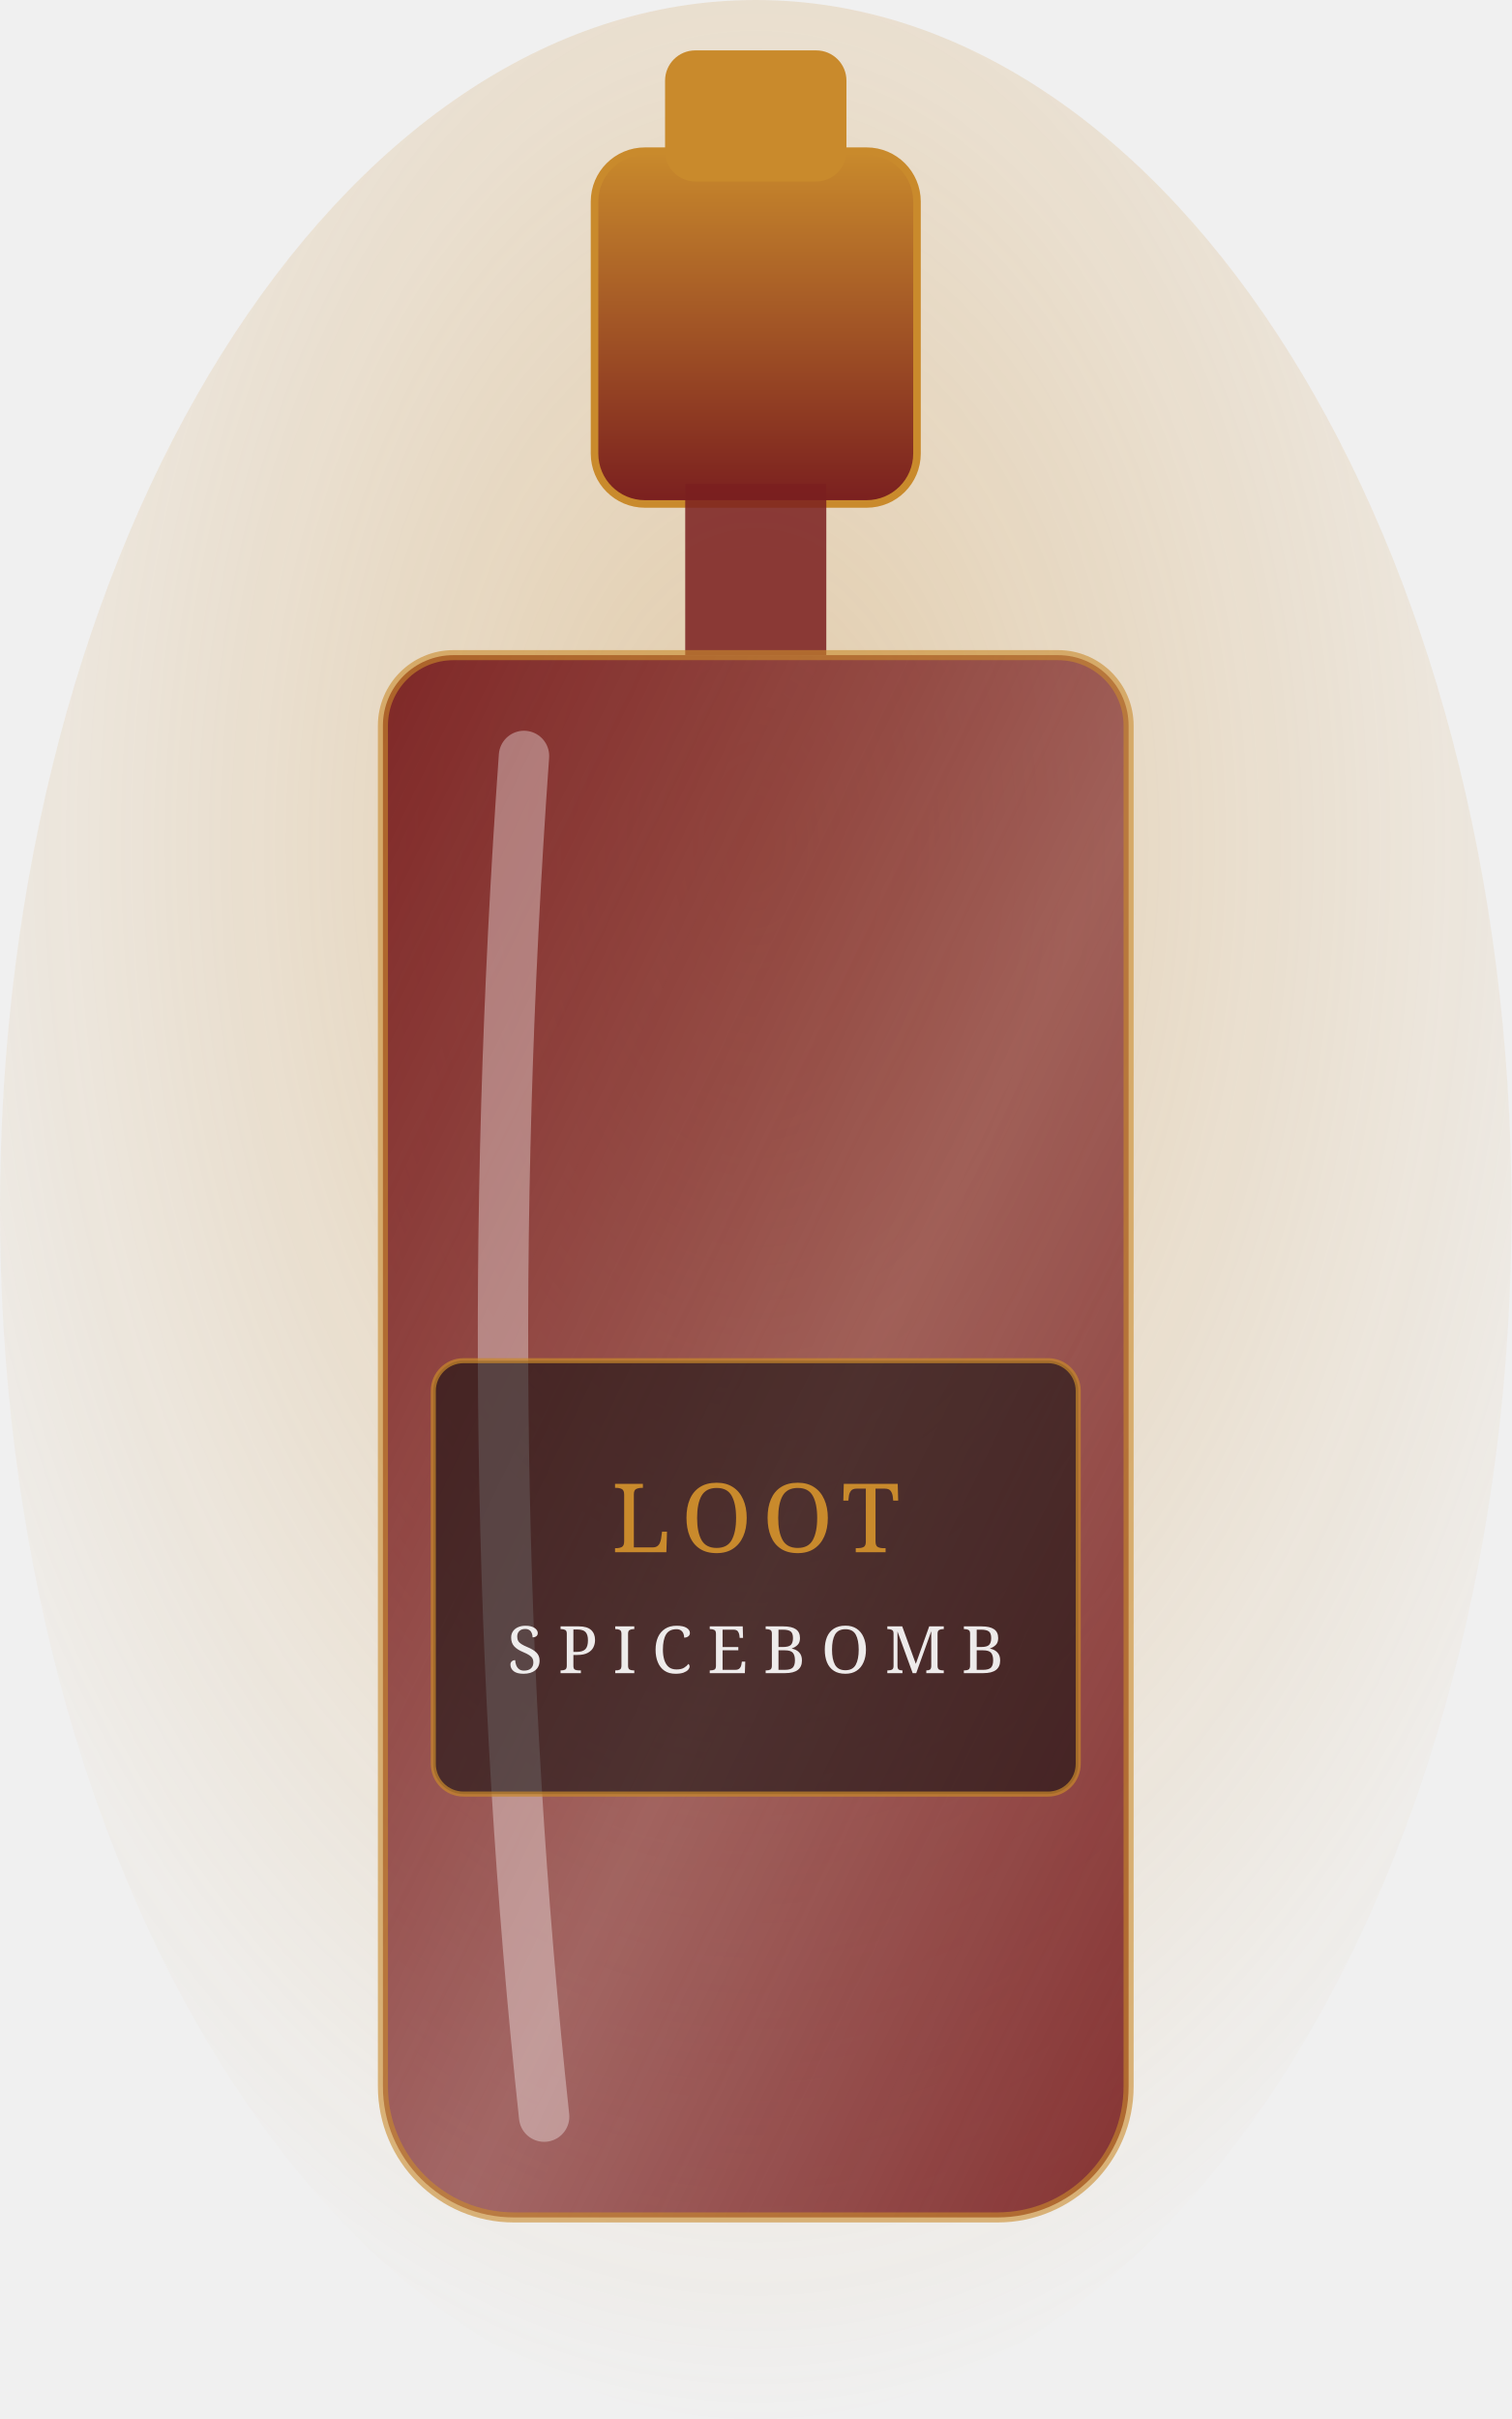
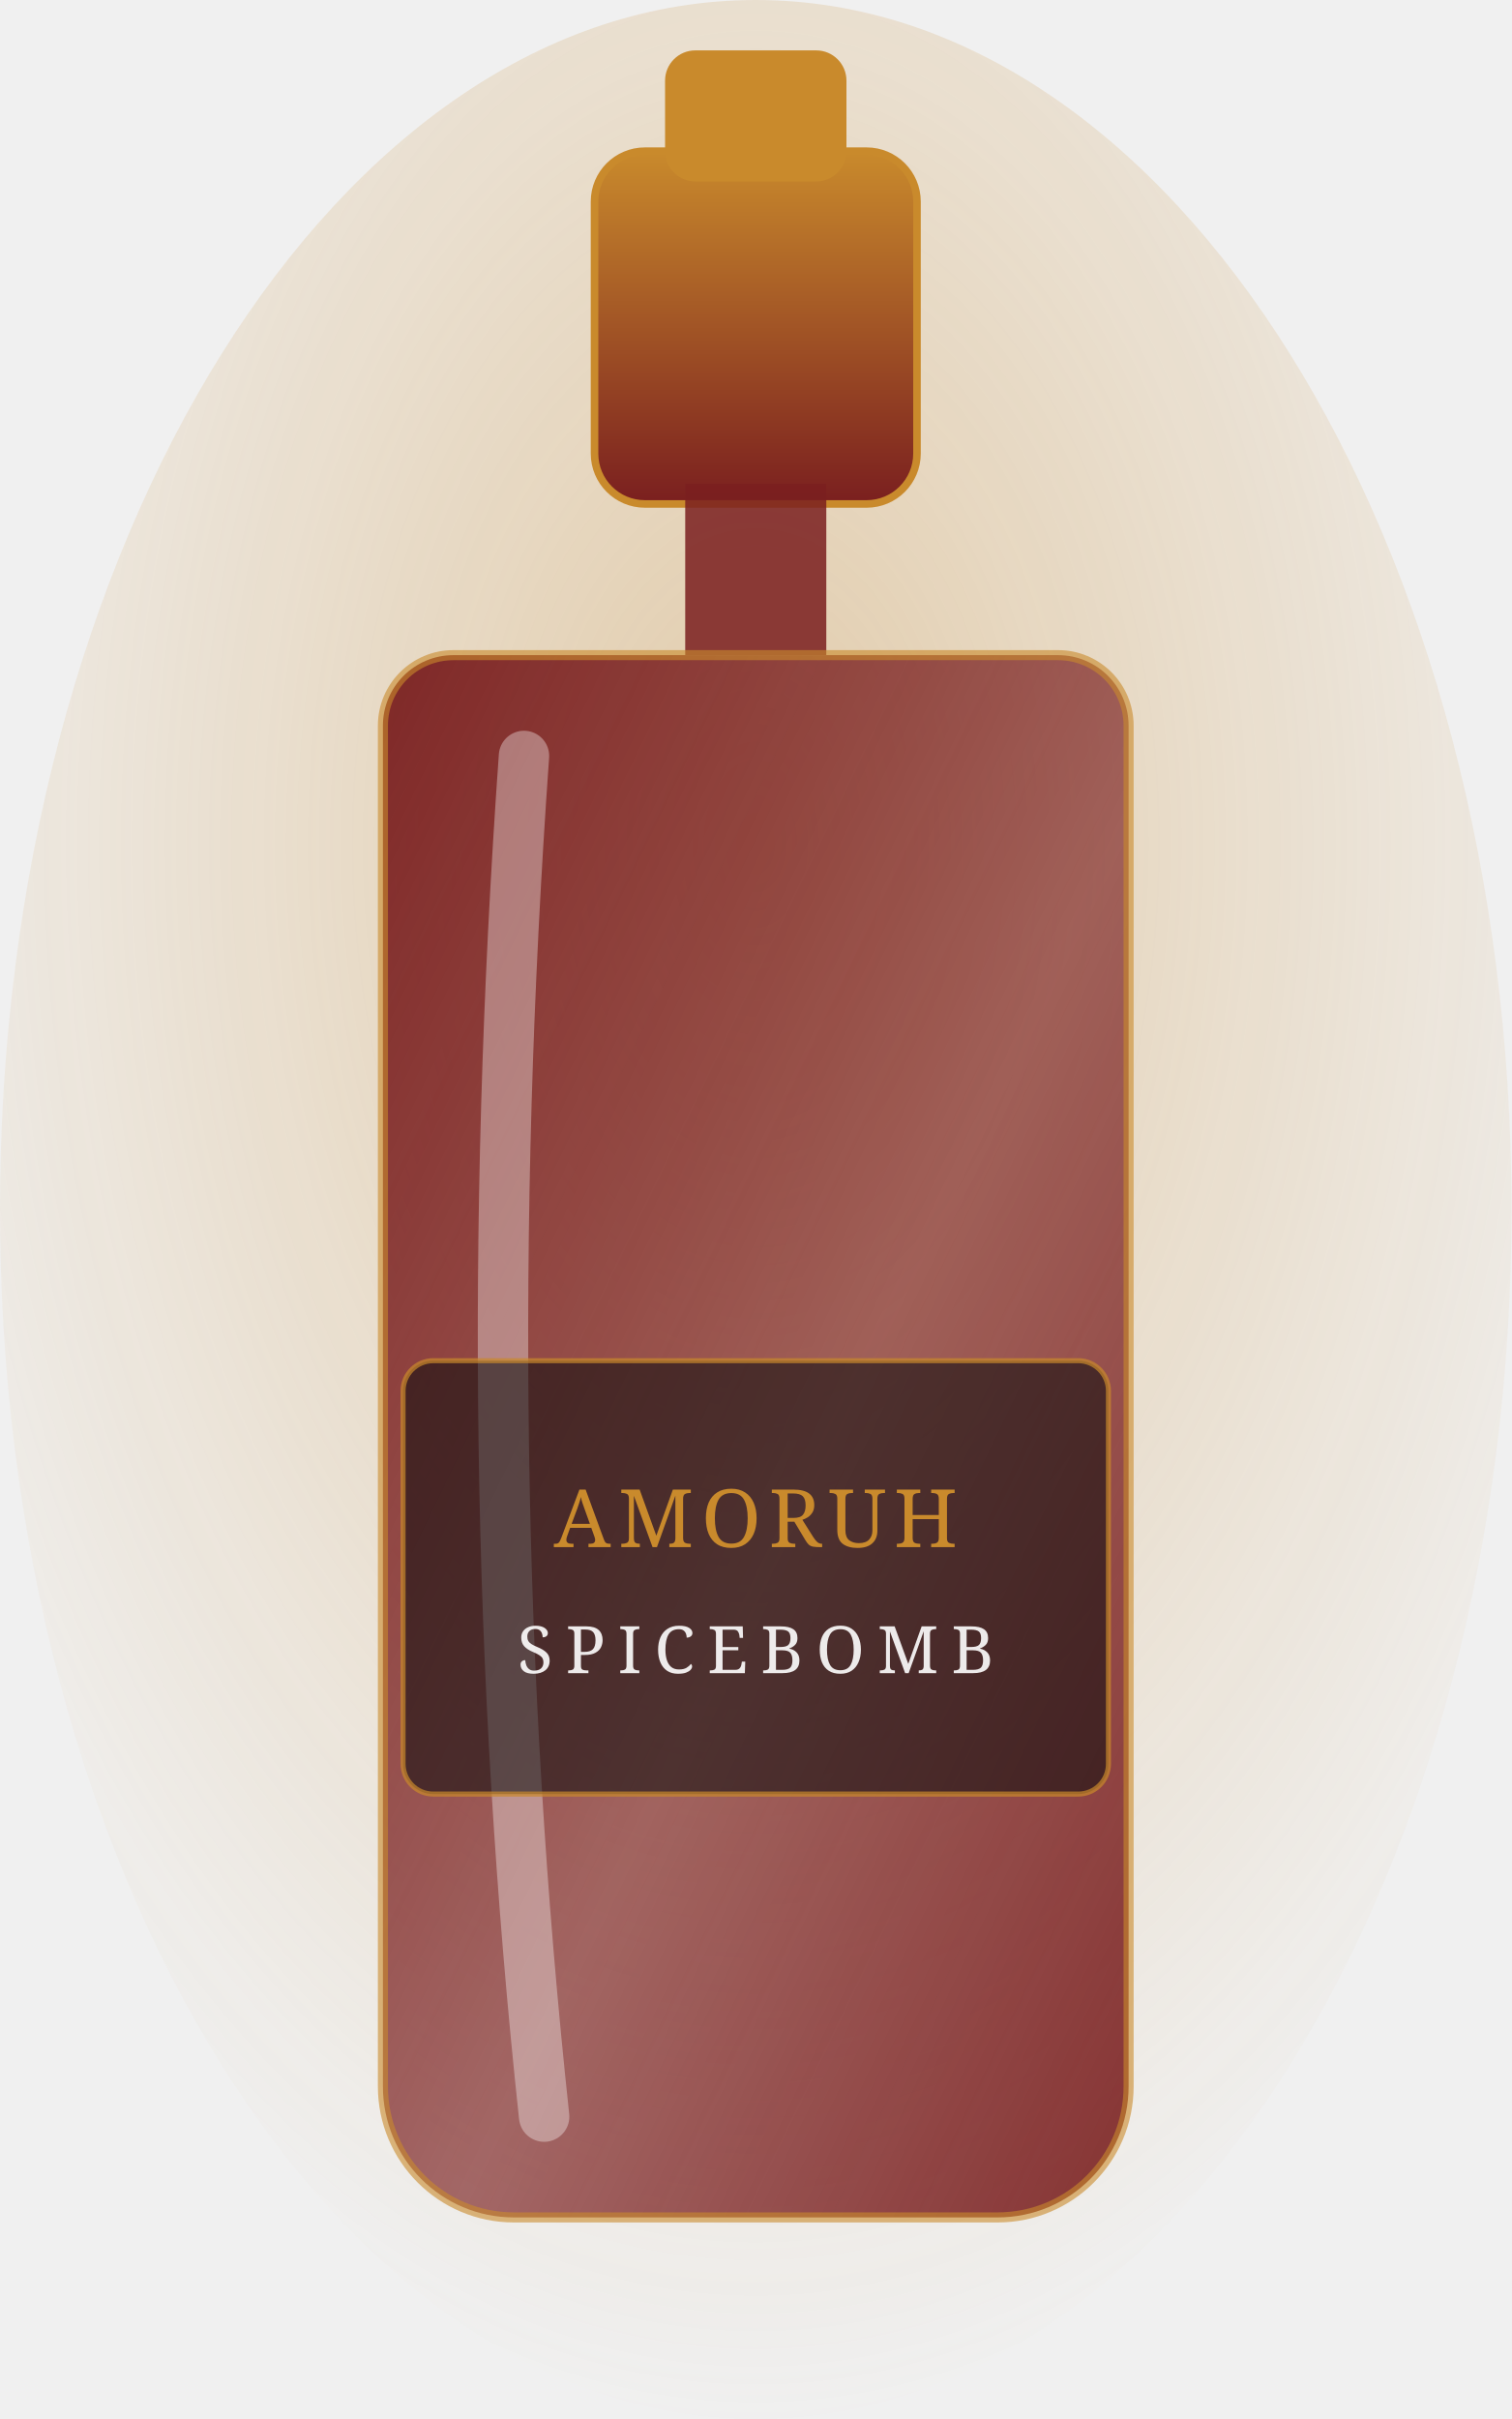
<svg xmlns="http://www.w3.org/2000/svg" viewBox="0 0 300 480">
  <defs>
    <linearGradient id="glass" x1="0" y1="0" x2="1" y2="1">
      <stop offset="0%" stop-color="#7a1f1f" stop-opacity="0.95" />
      <stop offset="55%" stop-color="#7a1f1f" stop-opacity="0.65" />
      <stop offset="100%" stop-color="#7a1f1f" stop-opacity="0.9" />
    </linearGradient>
    <linearGradient id="cap" x1="0" y1="0" x2="0" y2="1">
      <stop offset="0%" stop-color="#c98a2c" />
      <stop offset="100%" stop-color="#7a1f1f" />
    </linearGradient>
    <radialGradient id="glow" cx="50%" cy="35%" r="65%">
      <stop offset="0%" stop-color="#c98a2c" stop-opacity="0.35" />
      <stop offset="100%" stop-color="#c98a2c" stop-opacity="0" />
    </radialGradient>
  </defs>
  <ellipse cx="150" cy="240" rx="150" ry="240" fill="url(#glow)" />
  <rect x="118" y="30" width="64" height="70" rx="10" fill="url(#cap)" stroke="#c98a2c" stroke-width="1.5" />
  <rect x="132" y="10" width="36" height="26" rx="6" fill="#c98a2c" />
  <rect x="136" y="96" width="28" height="34" fill="#7a1f1f" opacity="0.85" />
  <path d="M90 130 h120 a14 14 0 0 1 14 14 v270 a26 26 0 0 1 -26 26 H102 a26 26 0 0 1 -26 -26 V144 a14 14 0 0 1 14 -14 Z" fill="url(#glass)" stroke="#c98a2c" stroke-opacity="0.6" stroke-width="2" />
  <path d="M104 150 q-10 140 4 270" stroke="white" stroke-opacity="0.35" stroke-width="10" fill="none" stroke-linecap="round" />
-   <rect x="86" y="270" width="128" height="86" rx="6" fill="rgba(10,10,12,0.55)" stroke="#c98a2c" stroke-opacity="0.7" stroke-width="1" />
-   <text x="150" y="308" text-anchor="middle" font-family="Georgia, serif" font-size="19" letter-spacing="2" fill="#c98a2c">LOOT</text>
-   <text x="150" y="332" text-anchor="middle" font-family="Georgia, serif" font-size="13" letter-spacing="3" fill="white" opacity="0.9">SPICEBOMB</text>
+   <rect x="80" y="270" width="140" height="86" rx="6" fill="rgba(10,10,12,0.55)" stroke="#c98a2c" stroke-opacity="0.7" stroke-width="1" />
+   <text x="150" y="307" text-anchor="middle" font-family="Georgia, serif" font-size="16" letter-spacing="1.5" fill="#c98a2c">AMORUH</text>
+   <text x="150" y="332" text-anchor="middle" font-family="Georgia, serif" font-size="13" letter-spacing="2.5" fill="white" opacity="0.9">SPICEBOMB</text>
</svg>
